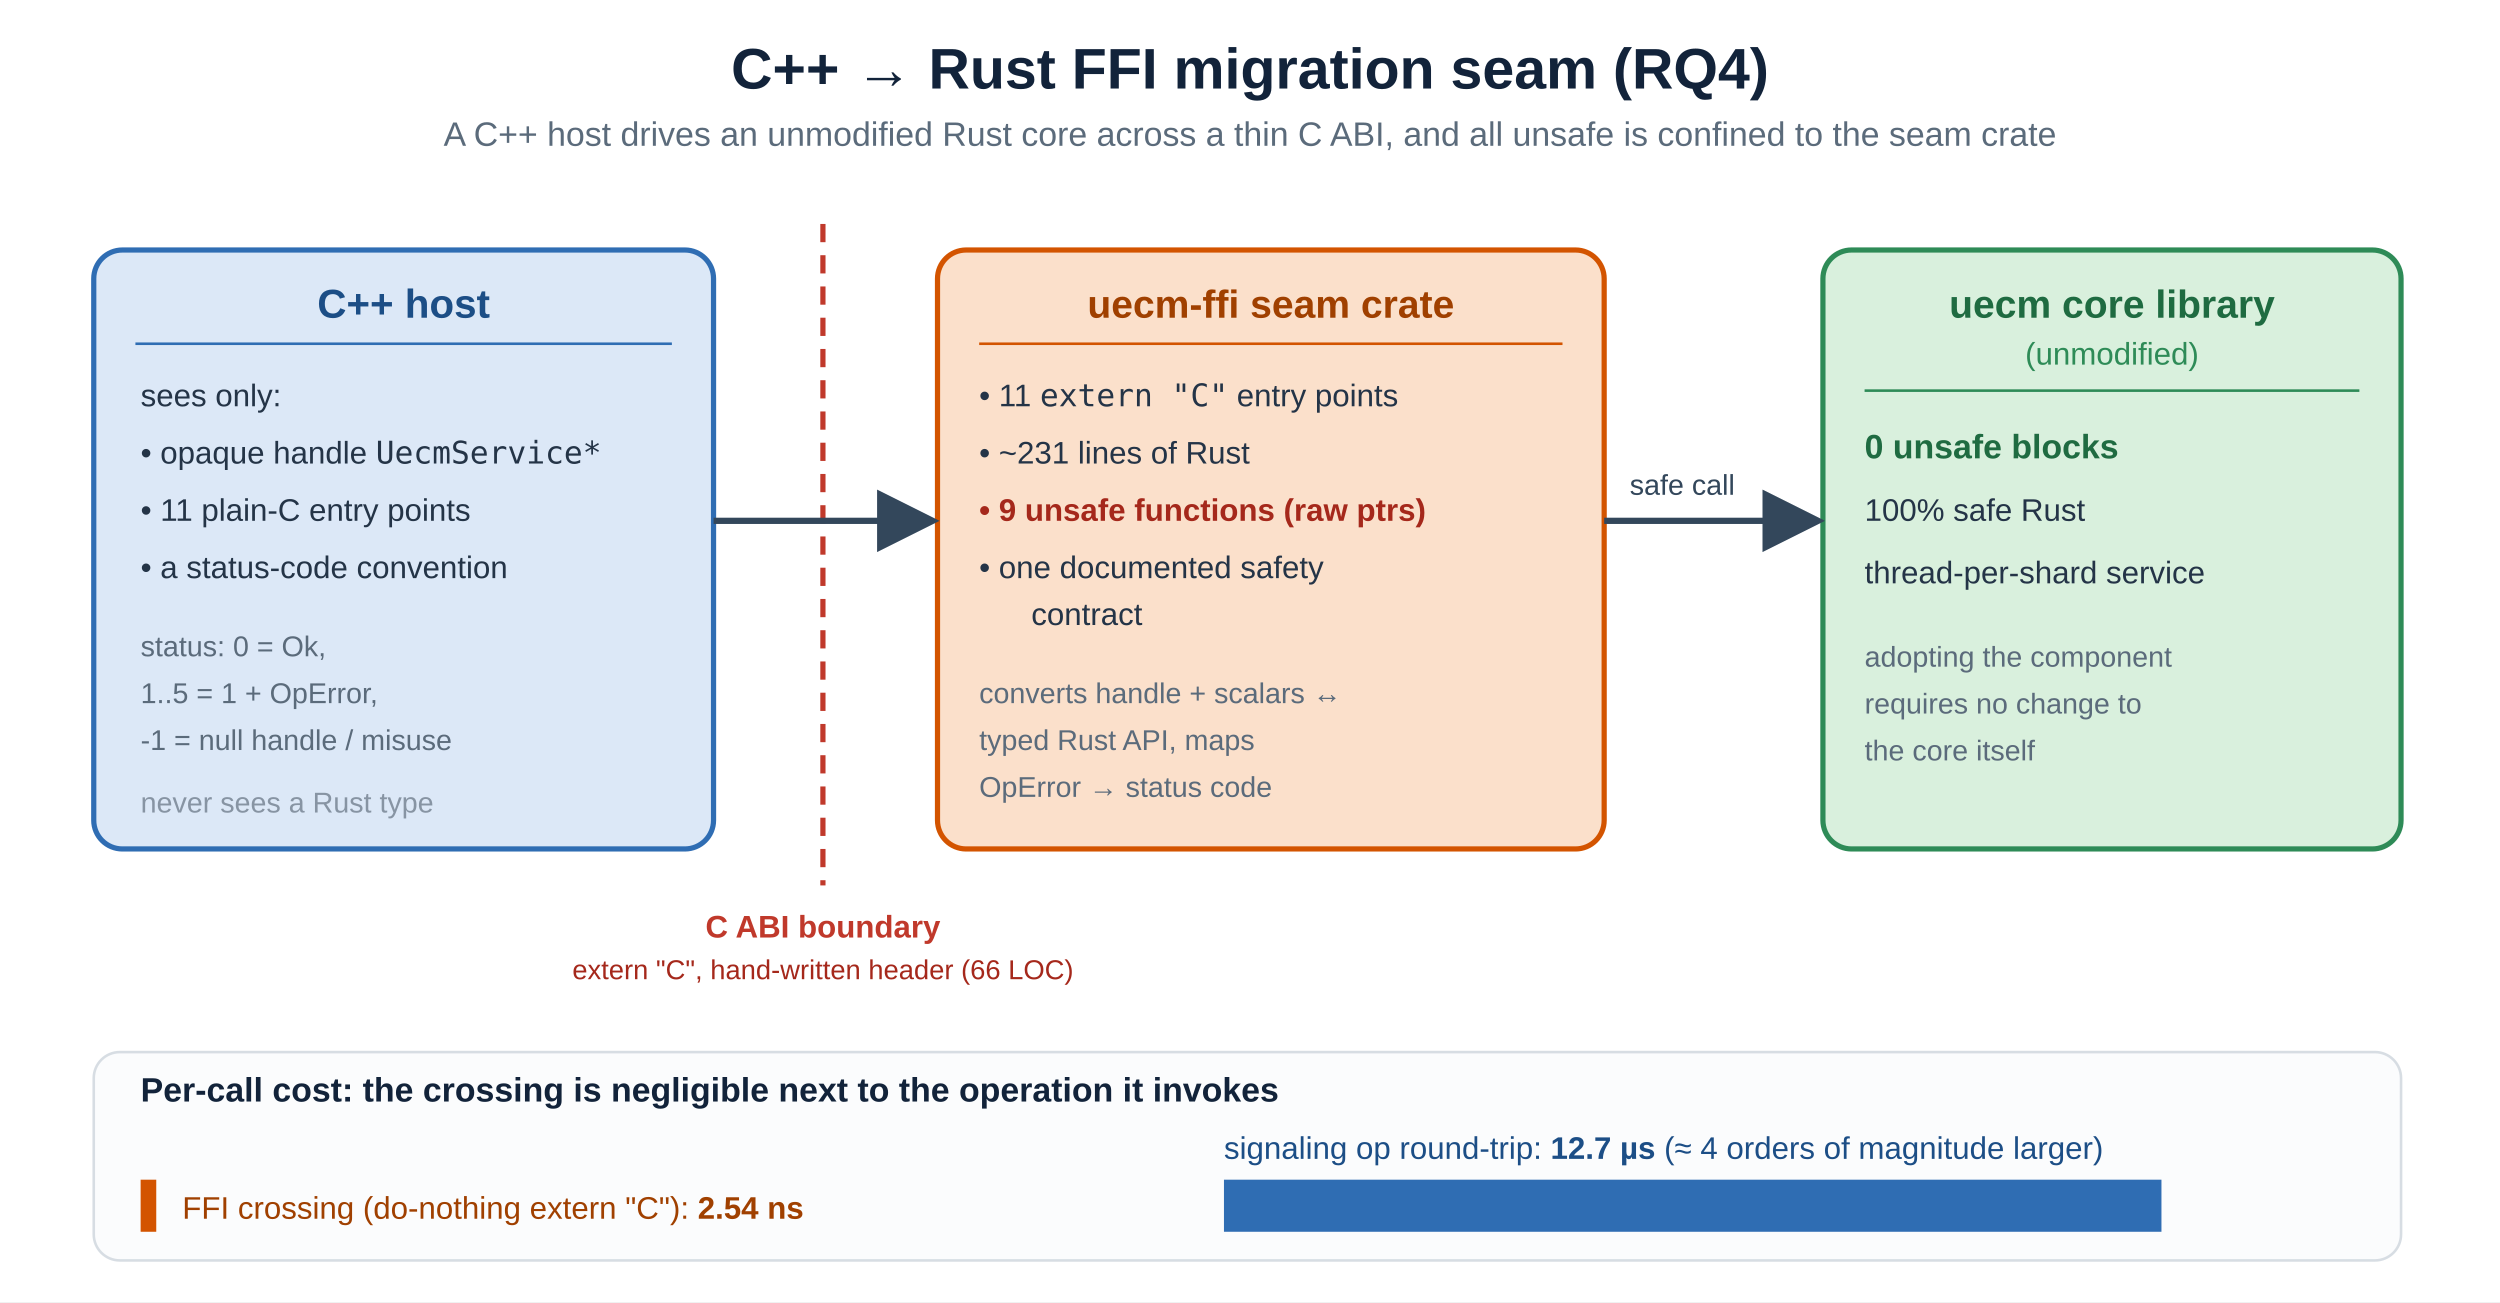
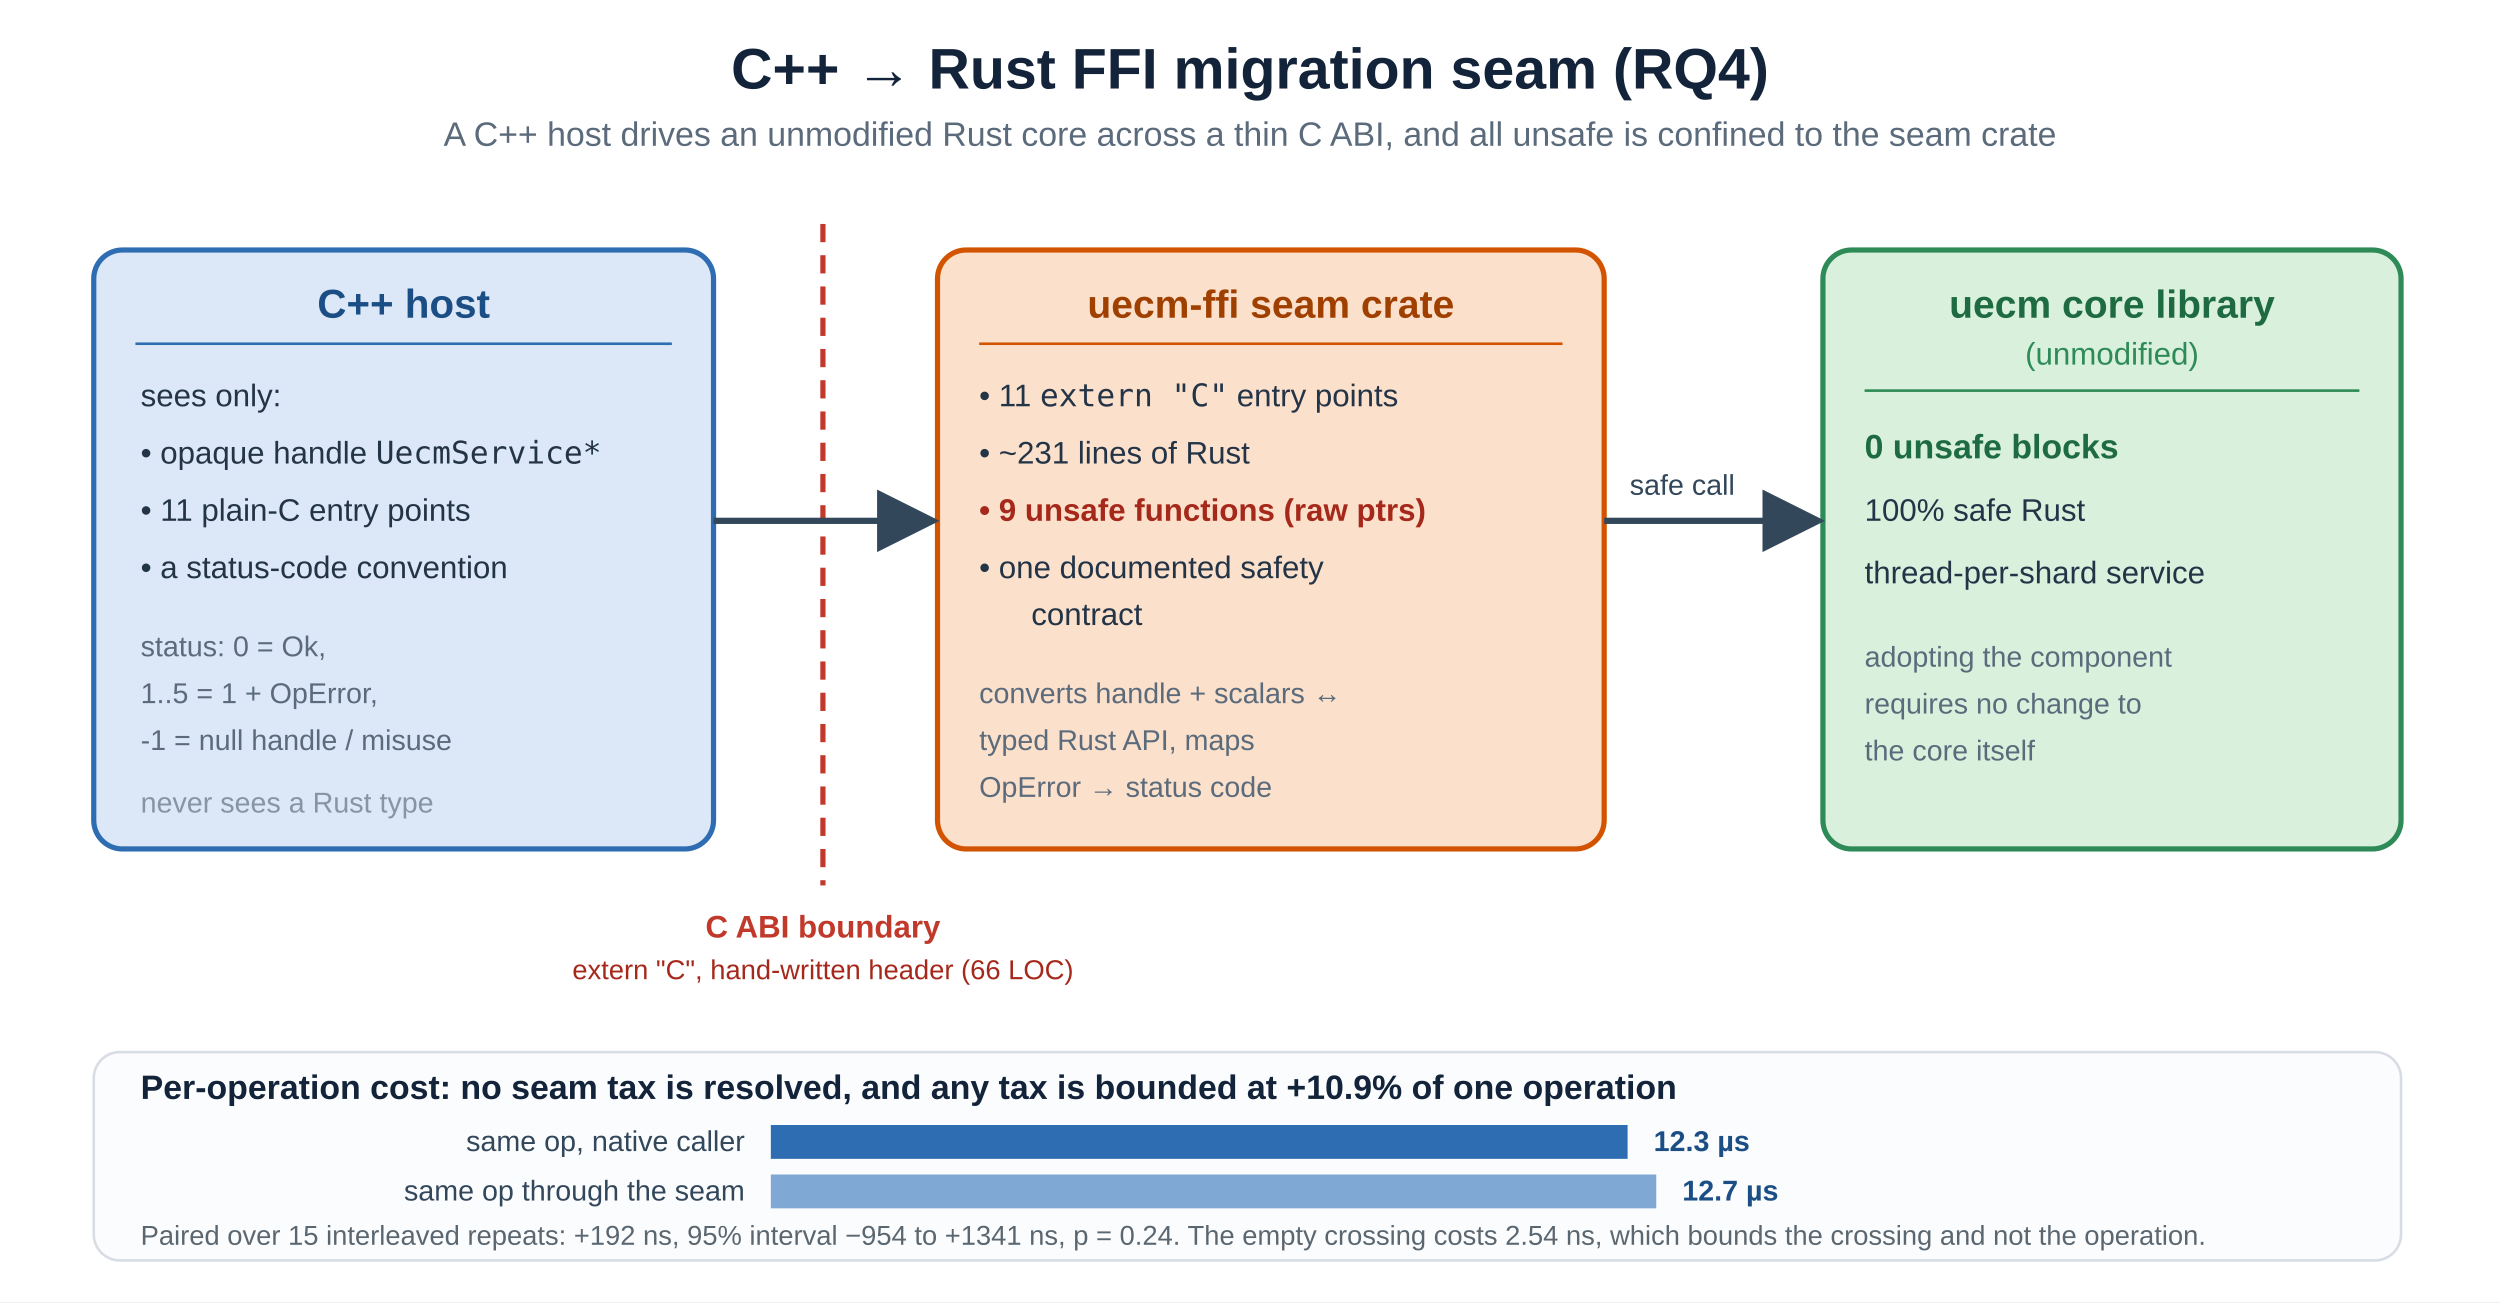
<svg xmlns="http://www.w3.org/2000/svg" viewBox="0 0 960 500" width="960" height="500" font-family="'Segoe UI','Helvetica Neue',Arial,sans-serif">
  <defs>
    <marker id="a" markerWidth="10" markerHeight="10" refX="8" refY="5" orient="auto">
      <path d="M0,0 L10,5 L0,10 z" fill="#33475b" />
    </marker>
  </defs>
  <rect x="0" y="0" width="960" height="500" fill="#ffffff" />
  <text x="480" y="34" text-anchor="middle" font-size="22" font-weight="700" fill="#12233a">C++ → Rust FFI migration seam (RQ4)</text>
  <text x="480" y="56" text-anchor="middle" font-size="13" fill="#5b6b7b">A C++ host drives an unmodified Rust core across a thin C ABI, and all unsafe is confined to the seam crate</text>
  <rect x="36" y="96" width="238" height="230" rx="11" fill="#dce8f7" stroke="#2f6db3" stroke-width="2" />
  <text x="155" y="122" text-anchor="middle" font-size="15.5" font-weight="700" fill="#1c4e86">C++ host</text>
  <line x1="52" y1="132" x2="258" y2="132" stroke="#2f6db3" stroke-width="1" />
  <text x="54" y="156" font-size="12" fill="#243447">sees only:</text>
  <text x="54" y="178" font-size="12" fill="#243447">• opaque handle <tspan font-family="monospace">UecmService*</tspan>
  </text>
  <text x="54" y="200" font-size="12" fill="#243447">• 11 plain-C entry points</text>
  <text x="54" y="222" font-size="12" fill="#243447">• a status-code convention</text>
  <text x="54" y="252" font-size="11" fill="#5b6b7b">status: 0 = Ok,</text>
  <text x="54" y="270" font-size="11" fill="#5b6b7b">1..5 = 1 + OpError,</text>
  <text x="54" y="288" font-size="11" fill="#5b6b7b">-1 = null handle / misuse</text>
  <text x="54" y="312" font-size="11" fill="#8794a3">never sees a Rust type</text>
  <line x1="316" y1="86" x2="316" y2="340" stroke="#c0392b" stroke-width="2" stroke-dasharray="7 5" />
  <text x="316" y="360" text-anchor="middle" font-size="12" font-weight="700" fill="#c0392b">C ABI boundary</text>
  <text x="316" y="376" text-anchor="middle" font-size="10.5" fill="#a5281b">extern "C", hand-written header (66 LOC)</text>
  <rect x="360" y="96" width="256" height="230" rx="11" fill="#fbe0cb" stroke="#d35400" stroke-width="2" />
  <text x="488" y="122" text-anchor="middle" font-size="15" font-weight="700" fill="#a04000">uecm-ffi seam crate</text>
  <line x1="376" y1="132" x2="600" y2="132" stroke="#d35400" stroke-width="1" />
  <text x="376" y="156" font-size="12" fill="#243447">• 11 <tspan font-family="monospace">extern "C"</tspan> entry points</text>
  <text x="376" y="178" font-size="12" fill="#243447">• ~231 lines of Rust</text>
  <text x="376" y="200" font-size="12" fill="#a5281b" font-weight="700">• 9 unsafe functions (raw ptrs)</text>
  <text x="376" y="222" font-size="12" fill="#243447">• one documented safety</text>
  <text x="396" y="240" font-size="12" fill="#243447">contract</text>
  <text x="376" y="270" font-size="11" fill="#5b6b7b">converts handle + scalars ↔</text>
  <text x="376" y="288" font-size="11" fill="#5b6b7b">typed Rust API, maps</text>
  <text x="376" y="306" font-size="11" fill="#5b6b7b">OpError → status code</text>
  <rect x="700" y="96" width="222" height="230" rx="11" fill="#d9f0dd" stroke="#2e8b57" stroke-width="2" />
  <text x="811" y="122" text-anchor="middle" font-size="15" font-weight="700" fill="#1f6b41">uecm core library</text>
  <text x="811" y="140" text-anchor="middle" font-size="12" fill="#2e8b57">(unmodified)</text>
  <line x1="716" y1="150" x2="906" y2="150" stroke="#2e8b57" stroke-width="1" />
  <text x="716" y="176" font-size="13" font-weight="700" fill="#1f6b41">0 unsafe blocks</text>
  <text x="716" y="200" font-size="12" fill="#243447">100% safe Rust</text>
  <text x="716" y="224" font-size="12" fill="#243447">thread-per-shard service</text>
  <text x="716" y="256" font-size="11" fill="#5b6b7b">adopting the component</text>
  <text x="716" y="274" font-size="11" fill="#5b6b7b">requires no change to</text>
  <text x="716" y="292" font-size="11" fill="#5b6b7b">the core itself</text>
  <line x1="274" y1="200" x2="356" y2="200" stroke="#33475b" stroke-width="2.4" marker-end="url(#a)" />
  <line x1="616" y1="200" x2="696" y2="200" stroke="#33475b" stroke-width="2.4" marker-end="url(#a)" />
  <text x="646" y="190" text-anchor="middle" font-size="11" fill="#33475b">safe call</text>
  <rect x="36" y="404" width="886" height="80" rx="10" fill="#fbfcfd" stroke="#d7dde3" />
-   <text x="54" y="423" font-size="13" font-weight="700" fill="#12233a">Per-call cost: the crossing is negligible next to the operation it invokes</text>
-   <text x="470" y="445" font-size="12" fill="#1c4e86">signaling op round-trip: <tspan font-weight="700">12.7 µs</tspan>  (≈ 4 orders of magnitude larger)</text>
-   <rect x="54" y="453" width="6" height="20" fill="#d35400" />
-   <text x="70" y="468" font-size="12" fill="#a04000">FFI crossing (do-nothing extern "C"): <tspan font-weight="700">2.54 ns</tspan>
+   <text x="54" y="422" font-size="13" font-weight="700" fill="#12233a">Per-operation cost: no seam tax is resolved, and any tax is bounded at +10.9% of one operation</text>
+   <text x="286" y="442" text-anchor="end" font-size="11" fill="#33475b">same op, native caller</text>
+   <rect x="296" y="432" width="329" height="13" fill="#2f6db3" />
+   <text x="635" y="442" font-size="11" fill="#1c4e86">
+     <tspan font-weight="700">12.3 µs</tspan>
  </text>
-   <rect x="470" y="453" width="360" height="20" fill="#2f6db3" />
+   <text x="286" y="461" text-anchor="end" font-size="11" fill="#33475b">same op through the seam</text>
+   <rect x="296" y="451" width="340" height="13" fill="#7fa8d4" />
+   <text x="646" y="461" font-size="11" fill="#1c4e86">
+     <tspan font-weight="700">12.7 µs</tspan>
+   </text>
+   <text x="54" y="478" font-size="10.5" fill="#5b6770">Paired over 15 interleaved repeats: +192 ns, 95% interval −954 to +1341 ns, p = 0.24. The empty crossing costs 2.54 ns, which bounds the crossing and not the operation.</text>
</svg>
